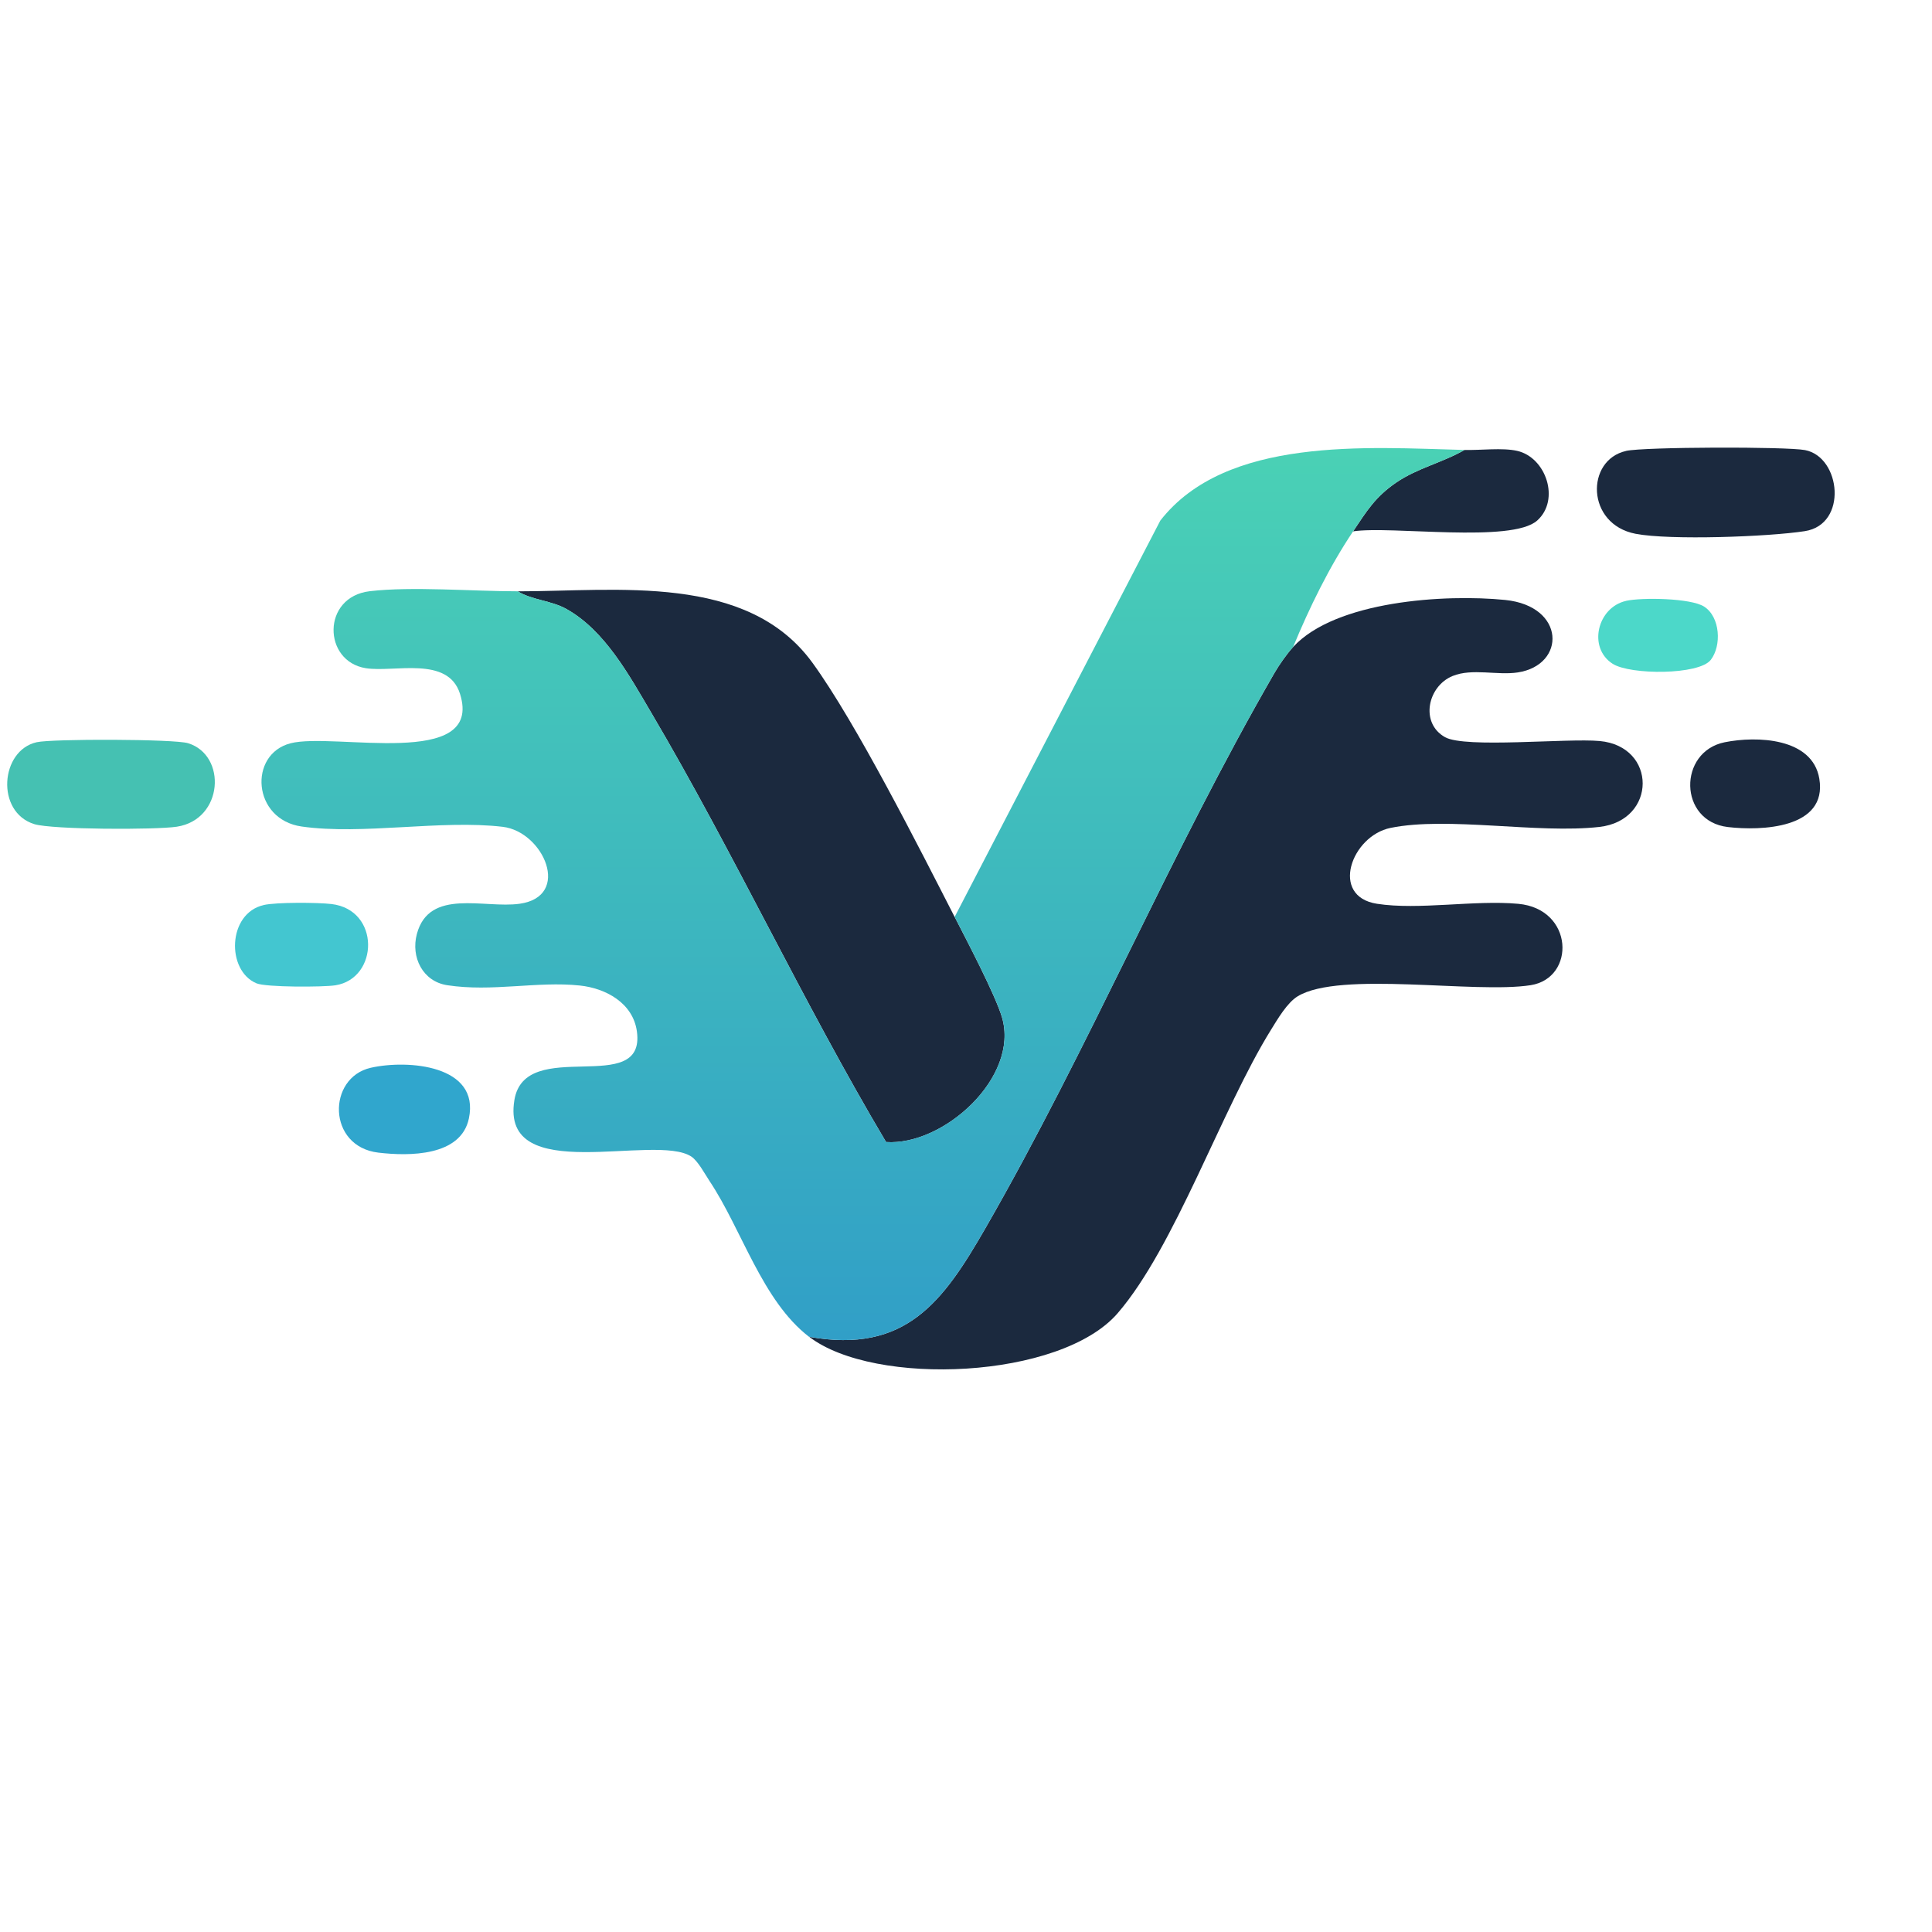
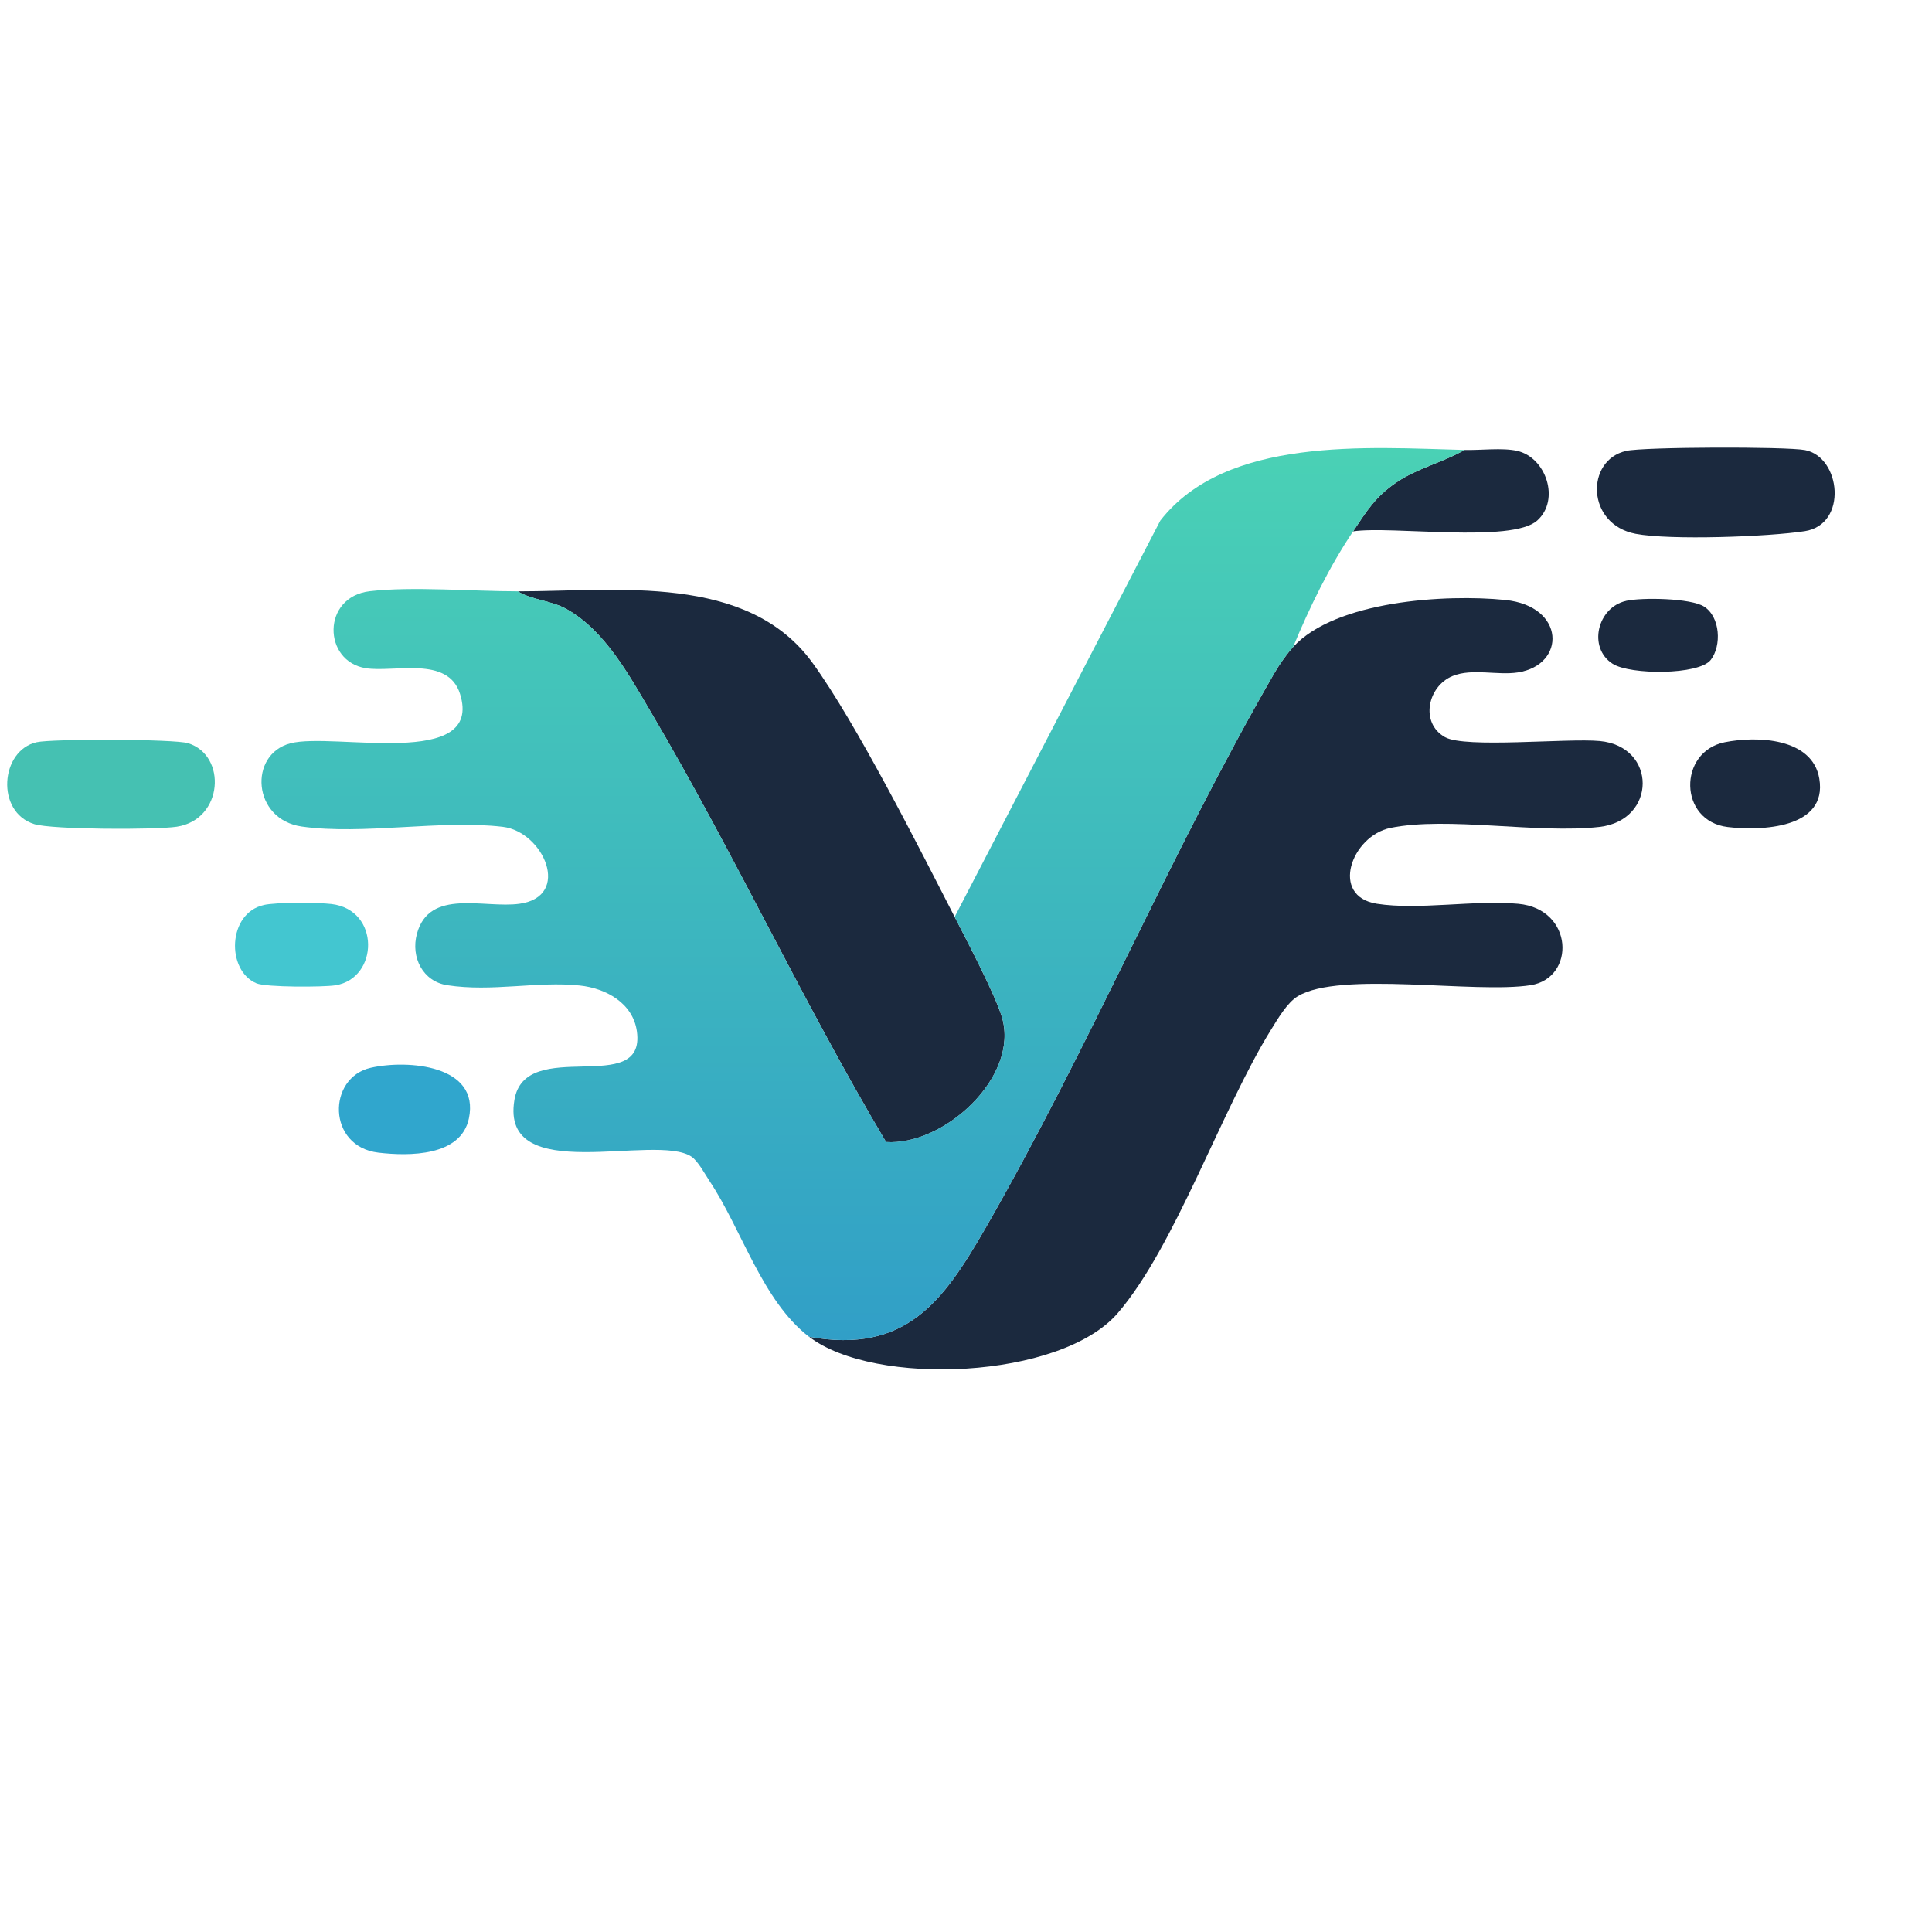
<svg xmlns="http://www.w3.org/2000/svg" id="Layer_1" data-name="Layer 1" viewBox="0 0 450.97 450.97">
  <defs>
    <style>
      .cls-1 {
        fill: #45c1b2;
      }

      .cls-2 {
        fill: #1b293e;
      }

      .cls-3 {
        fill: #43c6d0;
      }

      .cls-4 {
-         fill: #4cd8c9;
+         fill: #30a6cd;
      }

      .cls-5 {
-         fill: #30a6cd;
-       }
- 
-       .cls-6 {
        fill: url(#linear-gradient);
      }
    </style>
    <linearGradient id="linear-gradient" x1="201.44" y1="-1419.93" x2="201.44" y2="-1211.72" gradientTransform="translate(0 -1107.13) scale(1 -1)" gradientUnits="userSpaceOnUse">
      <stop offset="0" stop-color="#319fc7" />
      <stop offset="1" stop-color="#4ad1b5" />
    </linearGradient>
  </defs>
  <g>
    <path class="cls-2" d="M188.84,312.03c22.56,4.04,31.3-8.18,41.17-25.33,24.2-42.06,43.2-87.59,67.44-129.56,1.13-1.95,2.89-4.47,4.39-6.11,9.92-10.82,35.56-12.39,49.49-10.99,14.15,1.43,14.26,15.19,2.95,16.92-4.76.73-10.63-1.02-15.18.82-5.85,2.36-7.71,10.98-1.8,14.29,4.72,2.65,28.47.2,36.1.9,13.42,1.24,13.36,18.52-.05,20.05-14.42,1.64-35.38-2.5-48.77.23-9.14,1.86-14.24,15.99-3.17,17.71,9.74,1.52,22.81-.93,32.99.01,12.99,1.2,13.43,17.32,2.9,18.99-12.99,2.05-44.57-3.4-54.4,2.6-2.46,1.5-4.68,5.33-6.21,7.79-11.55,18.61-22.45,50.72-35.81,66.19-13.3,15.4-56.76,17.23-72.02,5.48h-.02Z" />
    <path class="cls-2" d="M222.84,214.03c2.76,5.38,9.5,18.19,11.05,23.45,4.1,13.96-13.64,30.01-27.06,29.1-19.43-32.7-35.51-67.47-54.82-100.22-5.18-8.78-10.8-19.16-19.77-24.19-3.54-1.99-7.94-2.06-11.41-4.14,23.17,0,53.57-4.3,68.82,16.68,10.18,14,24.95,43.26,33.18,59.32h.01Z" />
    <path class="cls-2" d="M379.56,105.25c4.18-.94,37.39-1.03,41.77-.19,8.39,1.61,10.04,17.35-.04,18.92-8.49,1.32-31.44,2.16-39.5.62-11.6-2.23-11.69-17.22-2.23-19.34h0Z" />
    <path class="cls-2" d="M315.84,124.03c3.22-4.79,5.15-8.03,10.09-11.41,4.92-3.36,10.82-4.65,15.91-7.59,3.77.1,8.82-.57,12.29.21,6.75,1.52,10.09,11.43,4.69,16.26-5.97,5.34-34.12,1.18-42.98,2.53Z" />
    <path class="cls-2" d="M402.57,173.26c7.49-1.51,20.51-1.08,22.1,8.52,1.94,11.68-13.66,12.18-21.35,11.27-11.56-1.36-11.62-17.6-.75-19.79Z" />
  </g>
  <g>
-     <path class="cls-6" d="M341.84,105.03c-5.09,2.94-10.99,4.23-15.91,7.59-4.94,3.38-6.88,6.62-10.09,11.41-5.51,8.2-10.23,17.86-14,27-1.5,1.64-3.26,4.16-4.39,6.11-24.24,41.97-43.23,87.5-67.44,129.56-9.87,17.15-18.61,29.37-41.17,25.33-10.94-8.42-15.64-24.95-23.19-36.31-1.11-1.67-2.72-4.71-4.26-5.74-8.43-5.6-44.67,7.19-41.32-13.2,2.47-15.09,30.69-.47,28.6-15.99-.9-6.7-7.32-10.12-13.34-10.75-9.93-1.05-20.45,1.54-30.93-.07-5.75-.88-8.54-6.56-7.09-11.97,2.88-10.76,15.74-5.89,23.96-7.04,12.26-1.71,5.6-16.83-3.91-17.96-14.4-1.71-32.68,1.95-46.93-.07-11.55-1.63-12.48-16.88-2.62-19.43,10.11-2.62,45.14,6.23,39.57-11.53-2.81-8.97-15.36-4.95-21.99-6-10.06-1.59-10.32-16.65.92-17.97,9.87-1.16,24.1.03,34.52.02,3.47,2.08,7.87,2.15,11.41,4.14,8.96,5.03,14.59,15.41,19.77,24.19,19.31,32.75,35.38,67.52,54.82,100.22,13.42.91,31.16-15.15,27.06-29.1-1.54-5.25-8.29-18.06-11.05-23.45l48-92.5c15.34-19.71,48.39-17.07,71-16.49Z" />
+     <path class="cls-5" d="M341.84,105.03c-5.09,2.94-10.99,4.23-15.91,7.59-4.94,3.38-6.88,6.62-10.09,11.41-5.51,8.2-10.23,17.86-14,27-1.5,1.64-3.26,4.16-4.39,6.11-24.24,41.97-43.23,87.5-67.44,129.56-9.87,17.15-18.61,29.37-41.17,25.33-10.94-8.42-15.64-24.95-23.19-36.31-1.11-1.67-2.72-4.71-4.26-5.74-8.43-5.6-44.67,7.19-41.32-13.2,2.47-15.09,30.69-.47,28.6-15.99-.9-6.7-7.32-10.12-13.34-10.75-9.93-1.05-20.45,1.54-30.93-.07-5.75-.88-8.54-6.56-7.09-11.97,2.88-10.76,15.74-5.89,23.96-7.04,12.26-1.71,5.6-16.83-3.91-17.96-14.4-1.71-32.68,1.95-46.93-.07-11.55-1.63-12.48-16.88-2.62-19.43,10.11-2.62,45.14,6.23,39.57-11.53-2.81-8.97-15.36-4.95-21.99-6-10.06-1.59-10.32-16.65.92-17.97,9.87-1.16,24.1.03,34.52.02,3.47,2.08,7.87,2.15,11.41,4.14,8.96,5.03,14.59,15.41,19.77,24.19,19.31,32.75,35.38,67.52,54.82,100.22,13.42.91,31.16-15.15,27.06-29.1-1.54-5.25-8.29-18.06-11.05-23.45l48-92.5c15.34-19.71,48.39-17.07,71-16.49Z" />
    <path class="cls-1" d="M8.56,173.25c3.63-.82,32.13-.76,35.34.23,9.1,2.8,8.28,17.81-2.62,19.49-4.87.75-29.07.7-33.27-.6-9.07-2.8-7.95-17.22.55-19.12Z" />
-     <path class="cls-5" d="M86.55,249.24c8.61-1.95,25.52-.64,22.9,11.83-1.86,8.87-13.93,8.83-21.13,7.98-11.98-1.42-11.96-17.51-1.77-19.81Z" />
+     <path class="cls-4" d="M86.55,249.24c8.61-1.95,25.52-.64,22.9,11.83-1.86,8.87-13.93,8.83-21.13,7.98-11.98-1.42-11.96-17.51-1.77-19.81Z" />
    <path class="cls-3" d="M61.56,211.25c2.99-.67,12.56-.61,15.81-.23,11.43,1.34,11.07,17.36.92,18.97-2.88.45-16.16.48-18.42-.46-7.11-2.98-6.76-16.37,1.69-18.27h0Z" />
-     <path class="cls-4" d="M379.56,140.25c3.68-.82,15.11-.66,18.23,1.35,3.77,2.43,4.1,9.13,1.54,12.43-2.76,3.56-18.77,3.54-22.89.92-5.87-3.73-3.6-13.19,3.12-14.69h0Z" />
+     <path class="cls-2" d="M379.56,140.25c3.68-.82,15.11-.66,18.23,1.35,3.77,2.43,4.1,9.13,1.54,12.43-2.76,3.56-18.77,3.54-22.89.92-5.87-3.73-3.6-13.19,3.12-14.69h0Z" />
  </g>
</svg>
